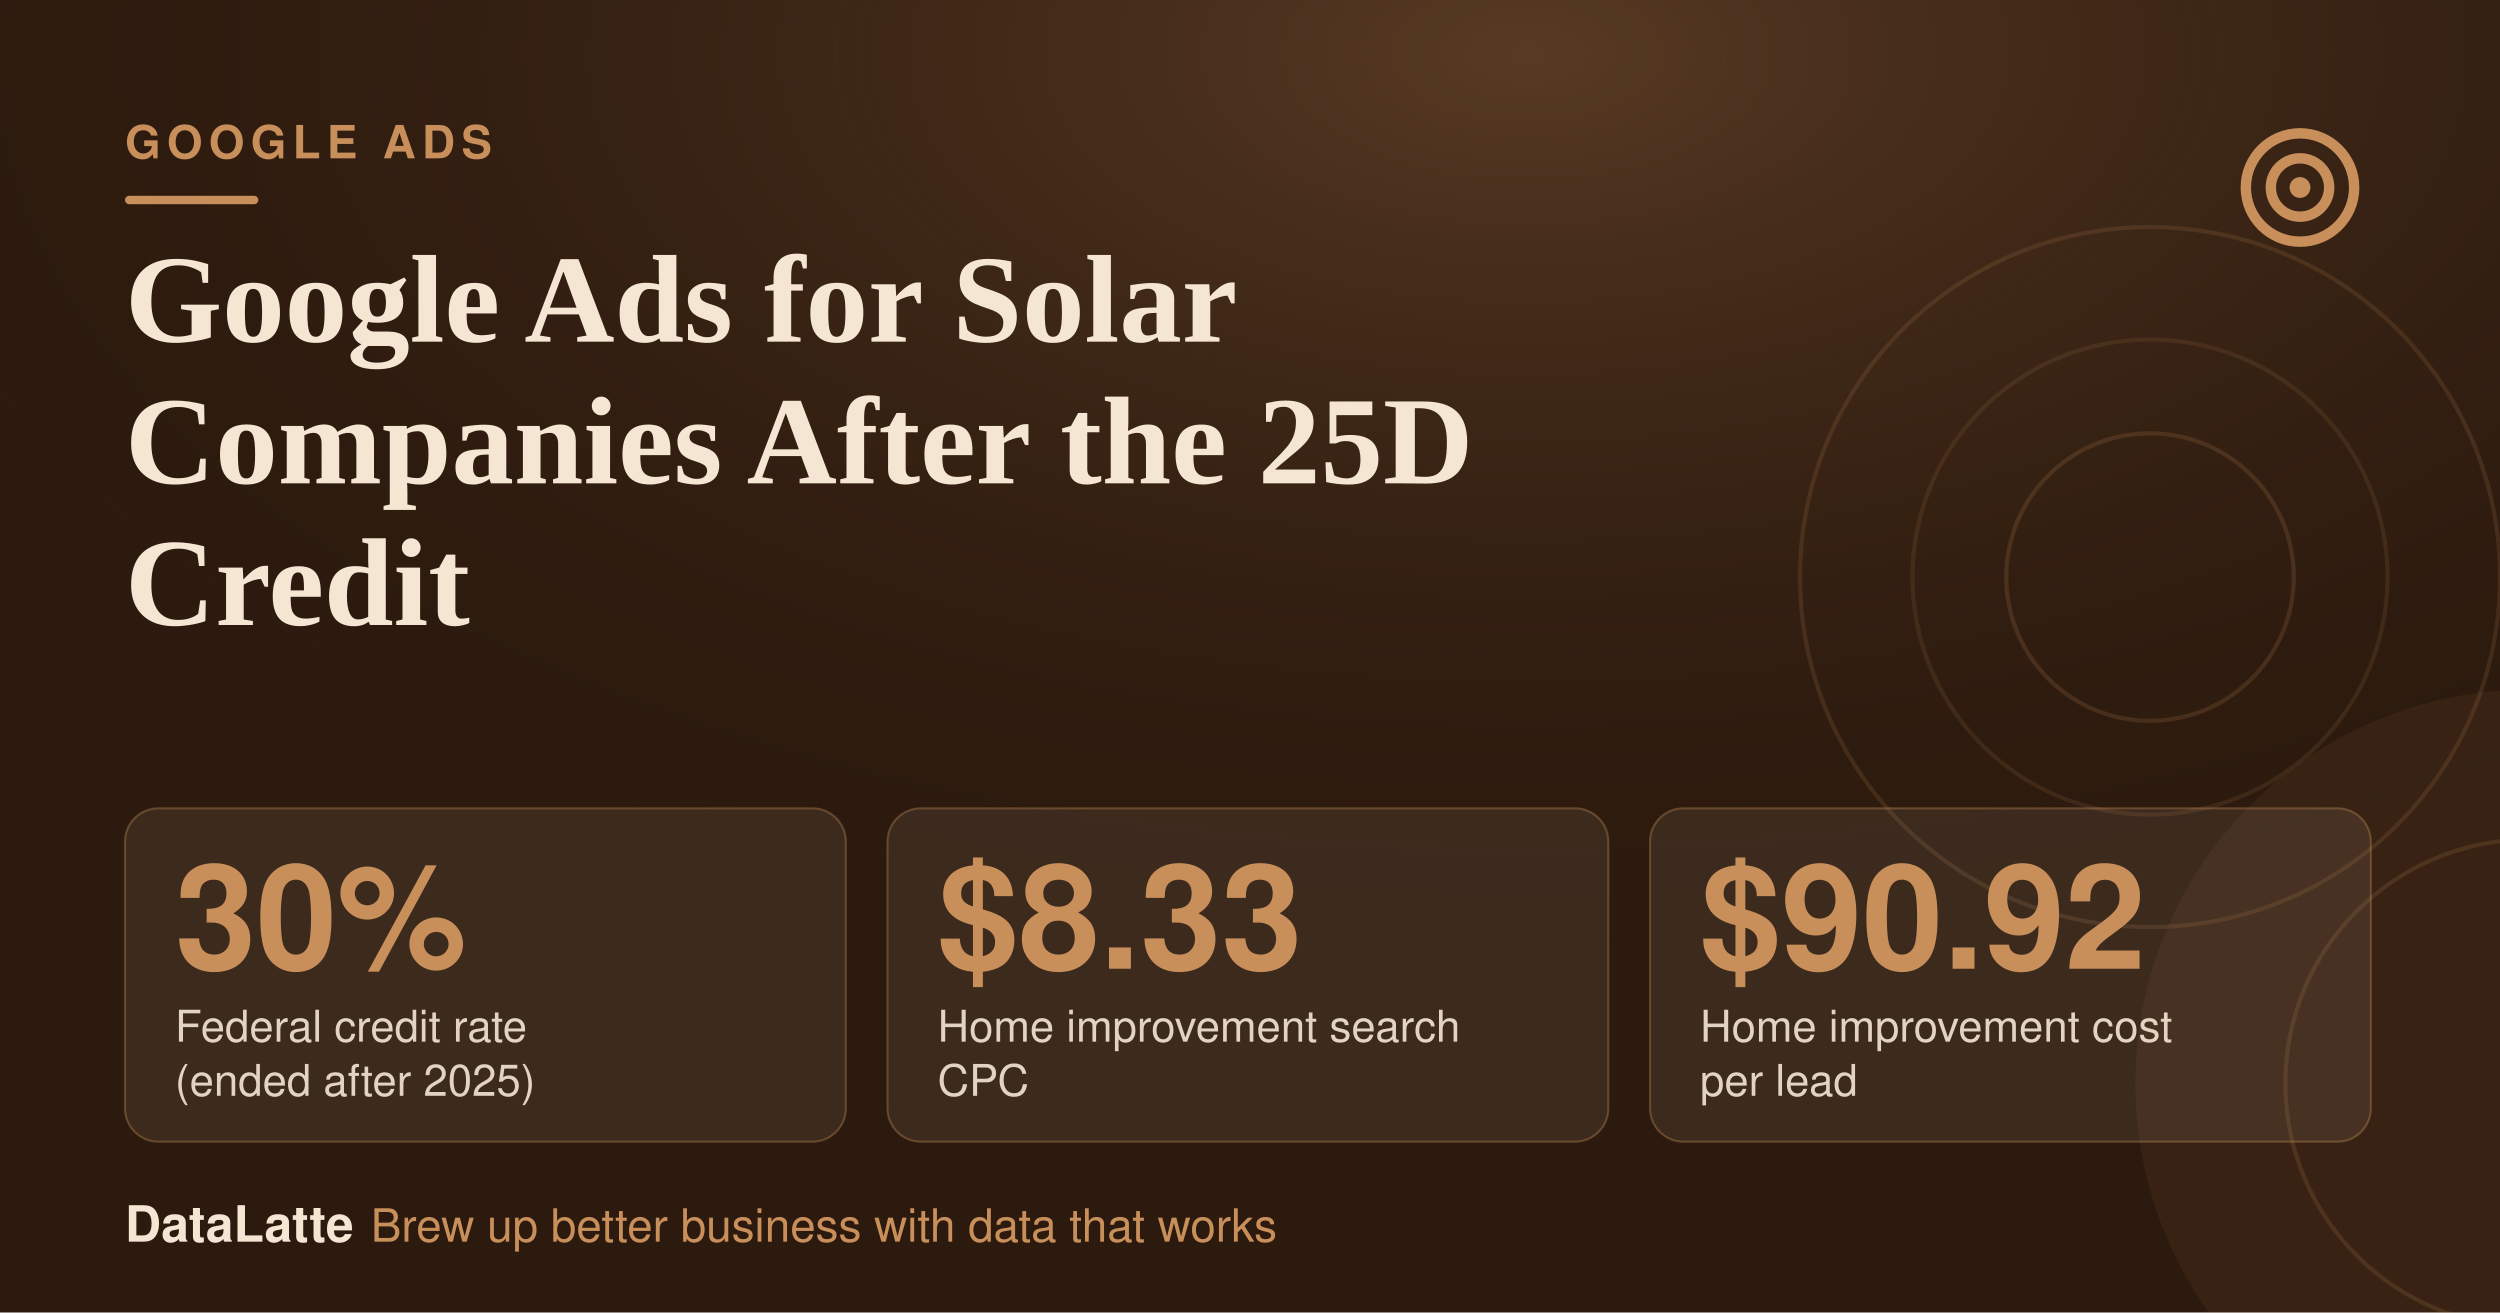
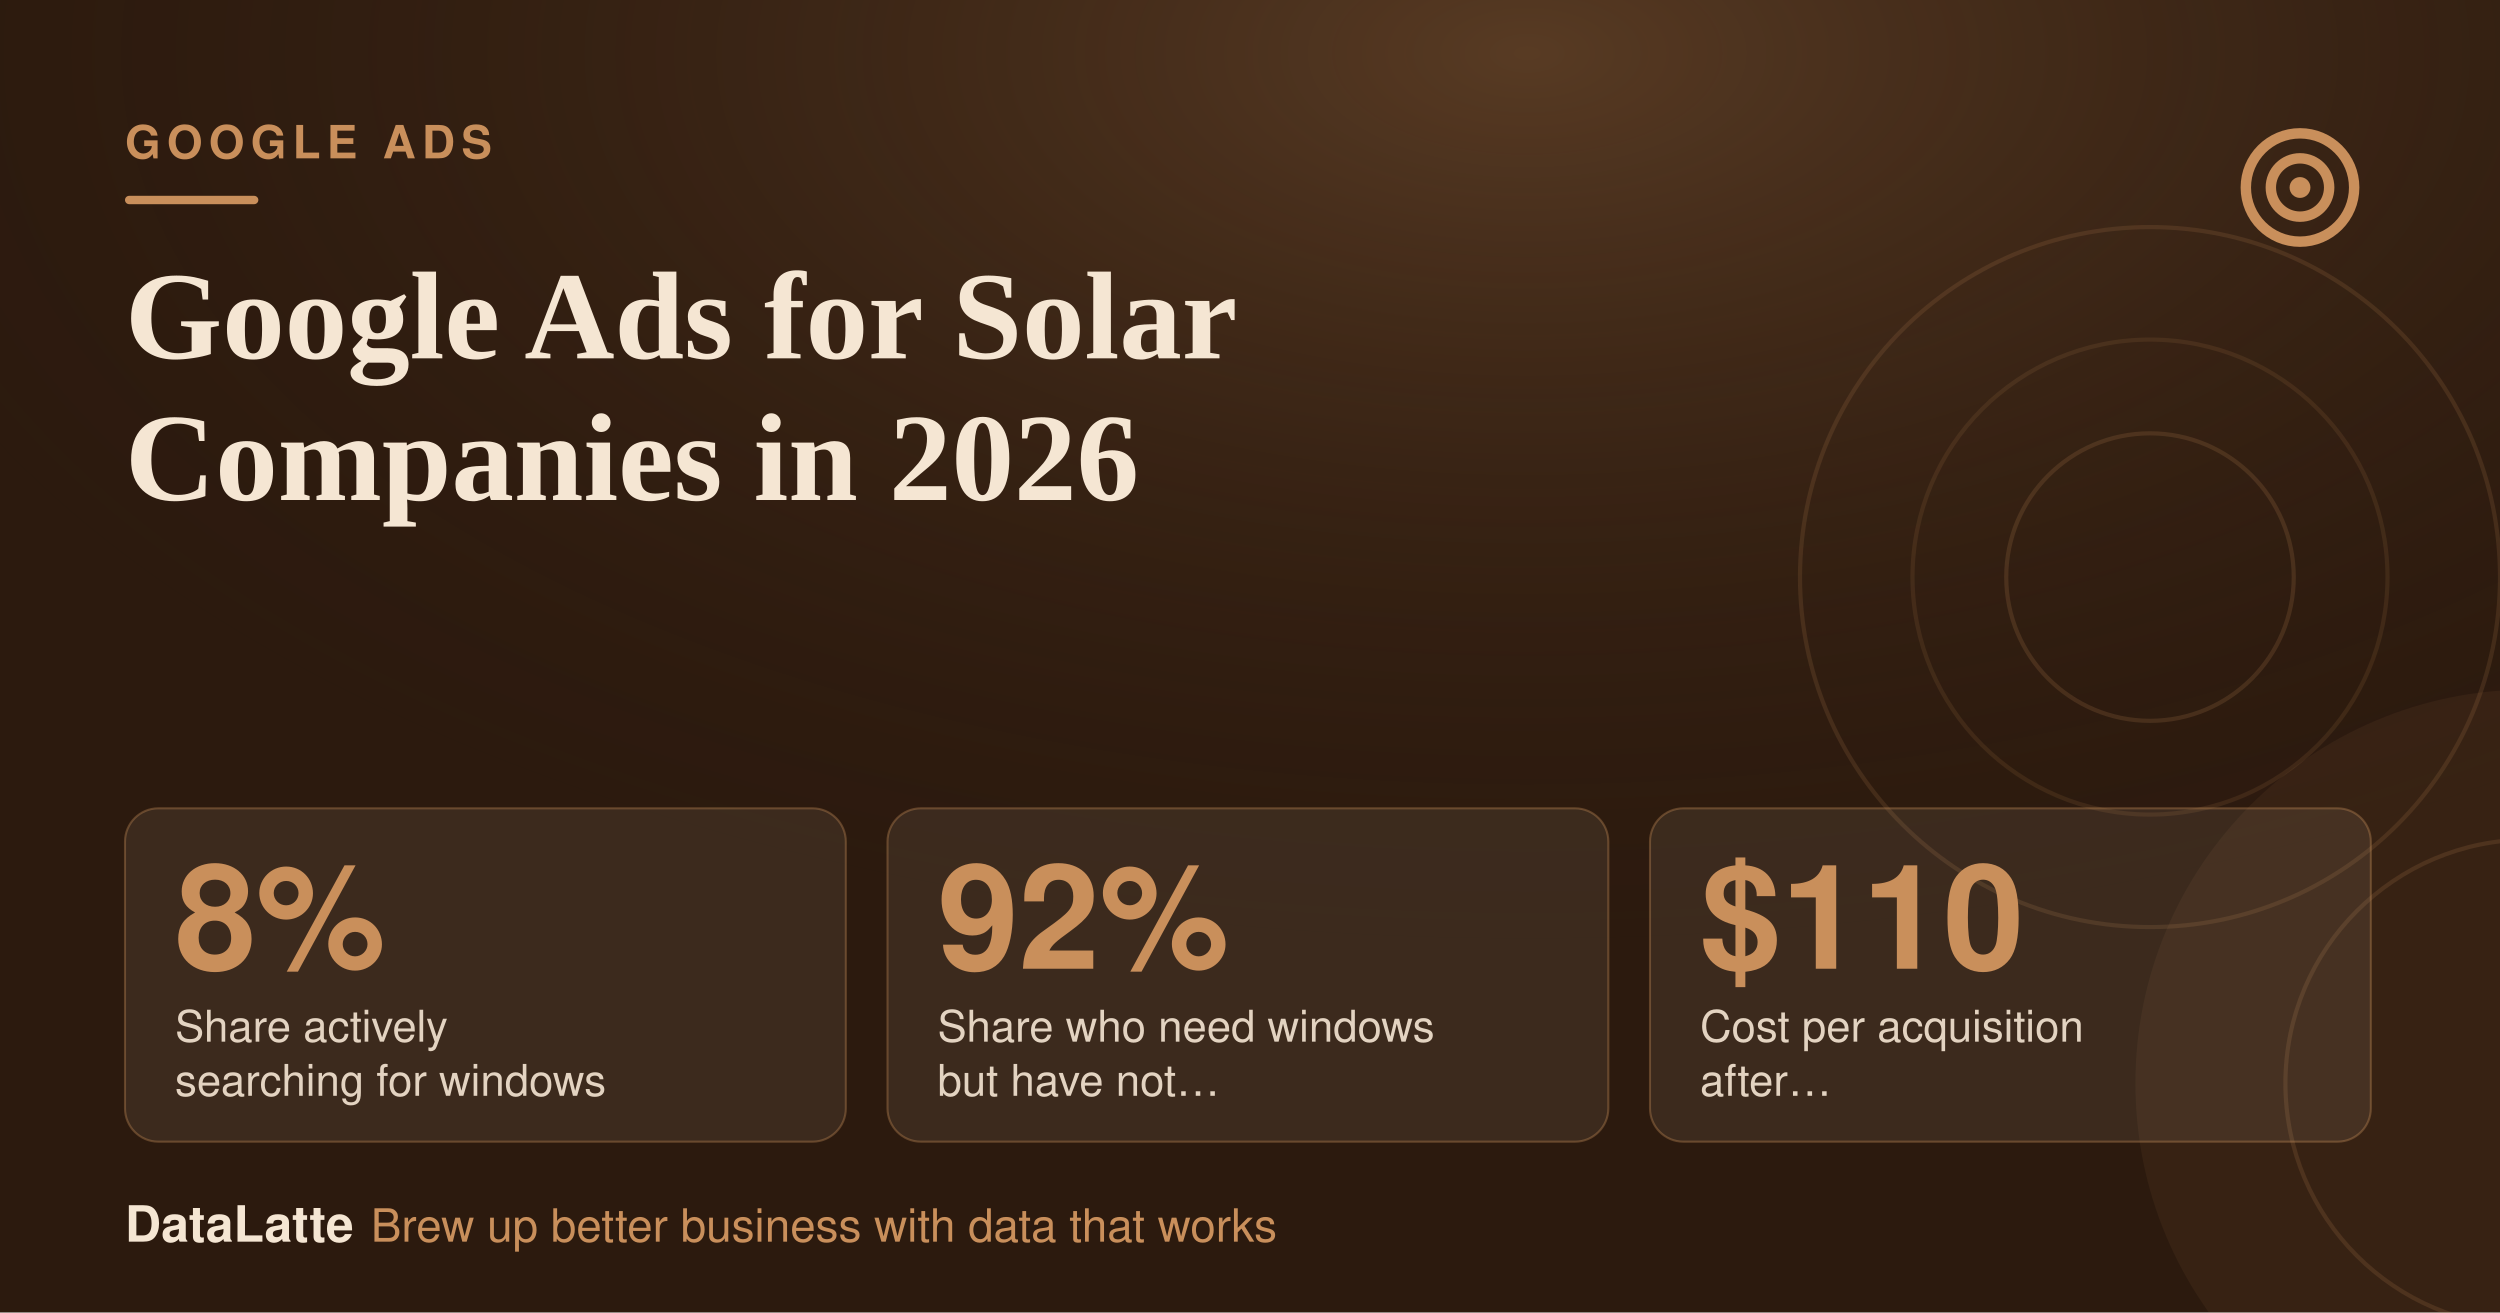
- <svg xmlns="http://www.w3.org/2000/svg" width="1200" height="630" viewBox="0 0 1200 630" role="img" aria-label="Google Ads for Solar Companies After the 25D Credit">
+ <svg xmlns="http://www.w3.org/2000/svg" width="1200" height="630" viewBox="0 0 1200 630" role="img" aria-label="Google Ads for Solar Companies in 2026">
  <defs>
    <radialGradient id="g" cx="61%" cy="4%" r="70%">
      <stop offset="0" stop-color="#c98f5b" stop-opacity="0.28" />
      <stop offset="1" stop-color="#2c1a0e" stop-opacity="0" />
    </radialGradient>
  </defs>
  <rect width="1200" height="630" fill="#2c1a0e" />
  <rect width="1200" height="630" fill="url(#g)" />
  <circle cx="1214" cy="520" r="189" fill="#c98f5b" fill-opacity="0.07" />
  <circle cx="1214" cy="520" r="117" fill="none" stroke="#c98f5b" stroke-opacity="0.16" stroke-width="2" />
  <circle cx="1032" cy="277" r="69" fill="none" stroke="#c98f5b" stroke-opacity="0.17" stroke-width="2" />
  <circle cx="1032" cy="277" r="114" fill="none" stroke="#c98f5b" stroke-opacity="0.12" stroke-width="2" />
  <circle cx="1032" cy="277" r="168" fill="none" stroke="#c98f5b" stroke-opacity="0.15" stroke-width="2" />
  <g transform="translate(1076 62) scale(1.0)">
    <circle cx="28" cy="28" r="26" fill="none" stroke="#c98f5b" stroke-width="5" />
    <circle cx="28" cy="28" r="14" fill="none" stroke="#c98f5b" stroke-width="5" />
    <circle cx="28" cy="28" r="5" fill="#c98f5b" />
  </g>
  <text x="60" y="76" font-family="Helvetica, Arial, sans-serif" font-size="22" font-weight="700" fill="#c98f5b" letter-spacing="3">GOOGLE ADS</text>
  <rect x="60" y="94" width="64" height="4" rx="2" fill="#c98f5b" />
-   <text x="60" y="164" font-family="Georgia, 'Times New Roman', serif" font-size="60" font-weight="700" fill="#f5e6d3">Google Ads for Solar</text>
-   <text x="60" y="232" font-family="Georgia, 'Times New Roman', serif" font-size="60" font-weight="700" fill="#f5e6d3">Companies After the 25D</text>
-   <text x="60" y="300" font-family="Georgia, 'Times New Roman', serif" font-size="60" font-weight="700" fill="#f5e6d3">Credit</text>
+   <text x="60" y="172" font-family="Georgia, 'Times New Roman', serif" font-size="60" font-weight="700" fill="#f5e6d3">Google Ads for Solar</text>
+   <text x="60" y="240" font-family="Georgia, 'Times New Roman', serif" font-size="60" font-weight="700" fill="#f5e6d3">Companies in 2026</text>
  <rect x="60" y="388" width="346" height="160" rx="16" fill="#f5e6d3" fill-opacity="0.08" stroke="#c98f5b" stroke-opacity="0.35" />
-   <text x="84" y="465" font-family="Helvetica, Arial, sans-serif" font-size="70" font-weight="800" fill="#c98f5b">30%</text>
-   <text x="84" y="500" font-family="Helvetica, Arial, sans-serif" font-size="21" fill="#f5e6d3" fill-opacity="0.9">Federal credit rate</text>
-   <text x="84" y="526" font-family="Helvetica, Arial, sans-serif" font-size="21" fill="#f5e6d3" fill-opacity="0.9">(ended after 2025)</text>
+   <text x="84" y="465" font-family="Helvetica, Arial, sans-serif" font-size="70" font-weight="800" fill="#c98f5b">8%</text>
+   <text x="84" y="500" font-family="Helvetica, Arial, sans-serif" font-size="21" fill="#f5e6d3" fill-opacity="0.9">Share actively</text>
+   <text x="84" y="526" font-family="Helvetica, Arial, sans-serif" font-size="21" fill="#f5e6d3" fill-opacity="0.9">searching for windows</text>
  <rect x="426" y="388" width="346" height="160" rx="16" fill="#f5e6d3" fill-opacity="0.08" stroke="#c98f5b" stroke-opacity="0.35" />
-   <text x="450" y="465" font-family="Helvetica, Arial, sans-serif" font-size="70" font-weight="800" fill="#c98f5b">$8.33</text>
-   <text x="450" y="500" font-family="Helvetica, Arial, sans-serif" font-size="21" fill="#f5e6d3" fill-opacity="0.9">Home improvement search</text>
-   <text x="450" y="526" font-family="Helvetica, Arial, sans-serif" font-size="21" fill="#f5e6d3" fill-opacity="0.9">CPC</text>
+   <text x="450" y="465" font-family="Helvetica, Arial, sans-serif" font-size="70" font-weight="800" fill="#c98f5b">92%</text>
+   <text x="450" y="500" font-family="Helvetica, Arial, sans-serif" font-size="21" fill="#f5e6d3" fill-opacity="0.9">Share who need windows</text>
+   <text x="450" y="526" font-family="Helvetica, Arial, sans-serif" font-size="21" fill="#f5e6d3" fill-opacity="0.9">but have not…</text>
  <rect x="792" y="388" width="346" height="160" rx="16" fill="#f5e6d3" fill-opacity="0.08" stroke="#c98f5b" stroke-opacity="0.35" />
-   <text x="816" y="465" font-family="Helvetica, Arial, sans-serif" font-size="70" font-weight="800" fill="#c98f5b">$90.92</text>
-   <text x="816" y="500" font-family="Helvetica, Arial, sans-serif" font-size="21" fill="#f5e6d3" fill-opacity="0.9">Home improvement cost</text>
-   <text x="816" y="526" font-family="Helvetica, Arial, sans-serif" font-size="21" fill="#f5e6d3" fill-opacity="0.9">per lead</text>
+   <text x="816" y="465" font-family="Helvetica, Arial, sans-serif" font-size="70" font-weight="800" fill="#c98f5b">$110</text>
+   <text x="816" y="500" font-family="Helvetica, Arial, sans-serif" font-size="21" fill="#f5e6d3" fill-opacity="0.9">Cost per acquisition</text>
+   <text x="816" y="526" font-family="Helvetica, Arial, sans-serif" font-size="21" fill="#f5e6d3" fill-opacity="0.9">after…</text>
  <text x="60" y="596" font-family="Helvetica, Arial, sans-serif" font-size="24" font-weight="700" fill="#f5e6d3">DataLatte</text>
  <text x="178" y="596" font-family="Helvetica, Arial, sans-serif" font-size="22" fill="#c98f5b">Brew up better business with data that works</text>
</svg>
